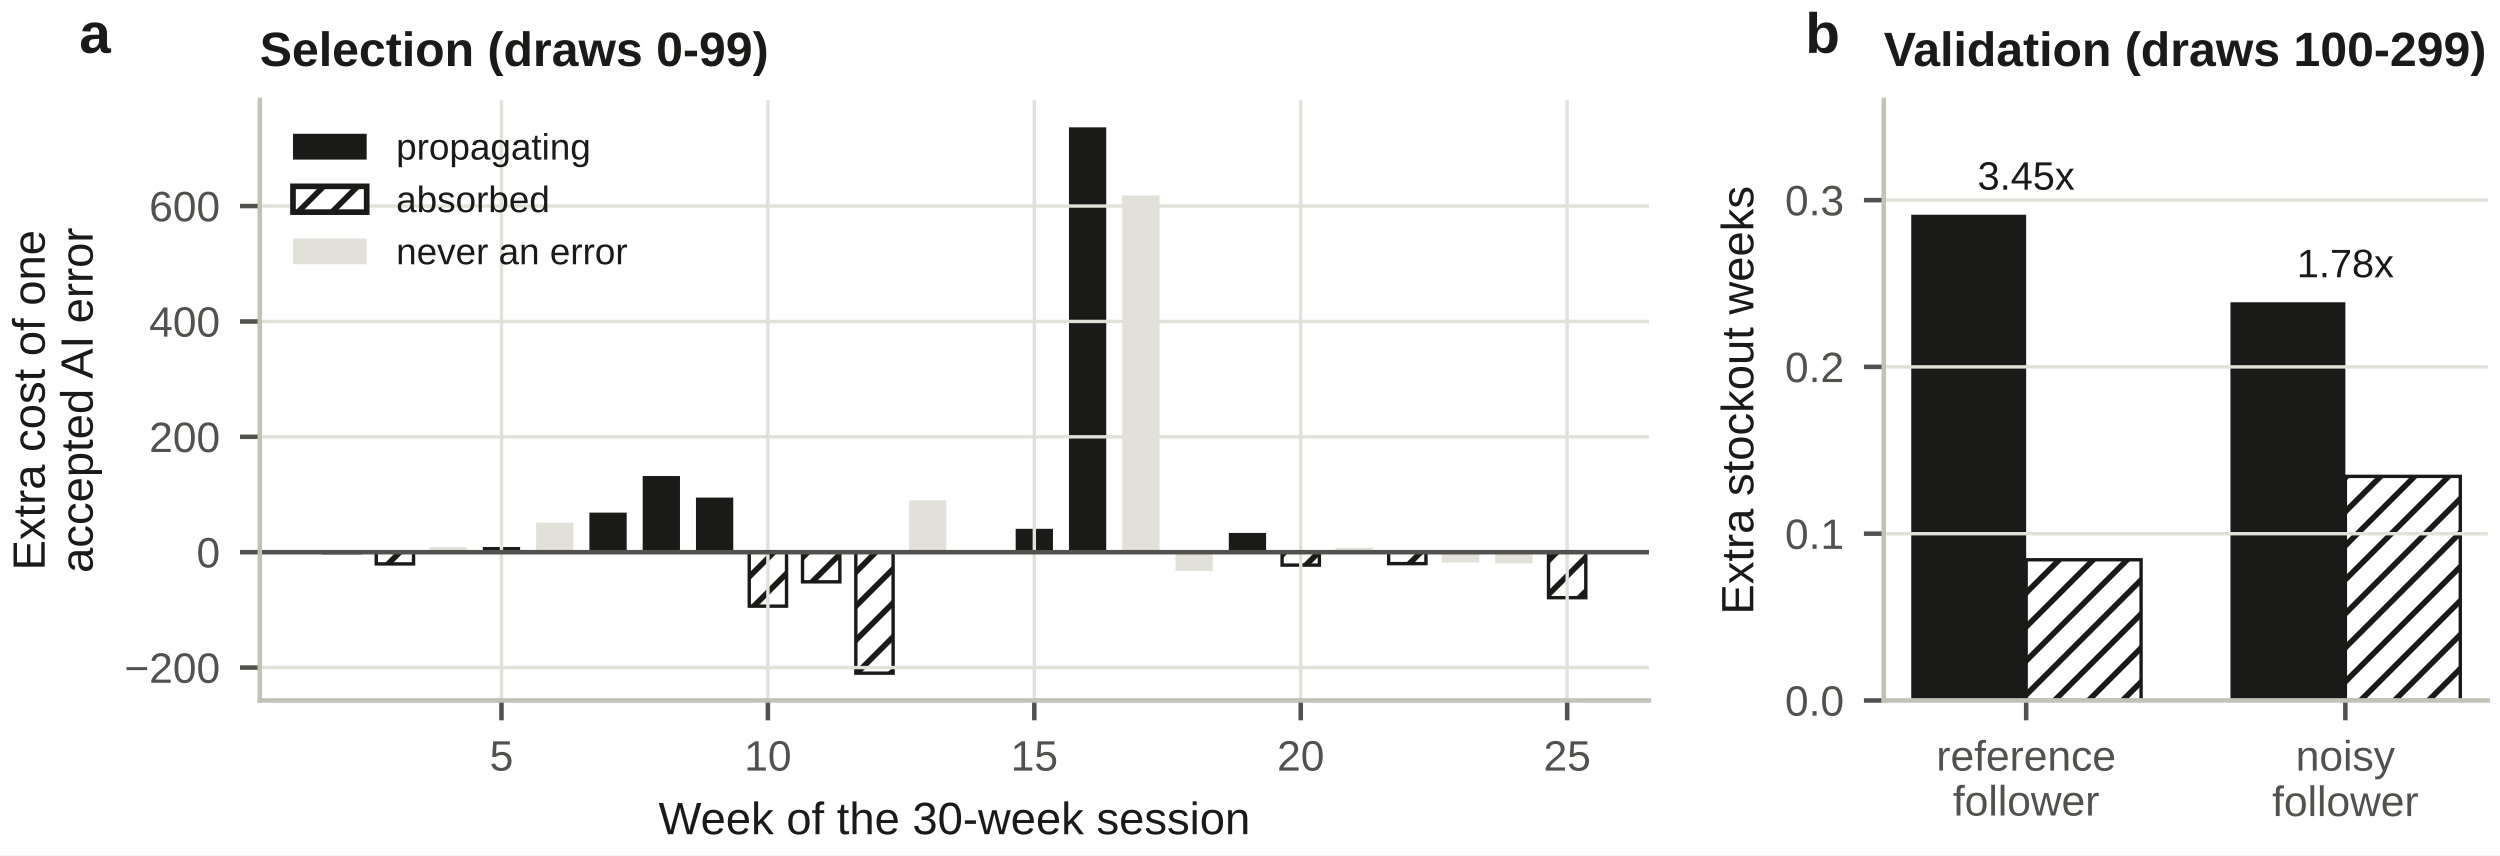
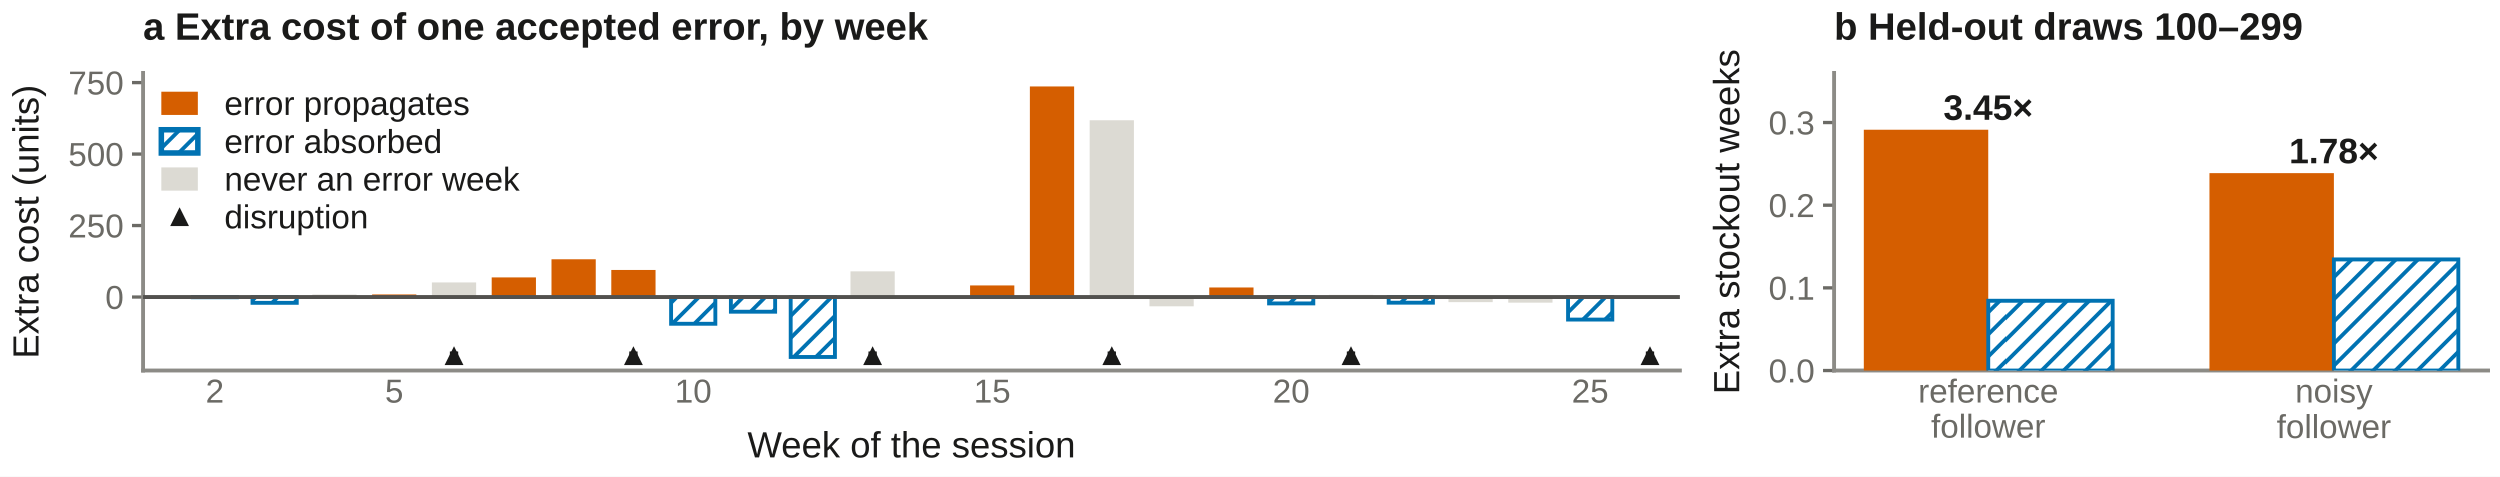
- <svg xmlns="http://www.w3.org/2000/svg" xmlns:xlink="http://www.w3.org/1999/xlink" width="440.978pt" height="150.89pt" viewBox="0 0 440.978 150.89" version="1.1">
+ <svg xmlns="http://www.w3.org/2000/svg" xmlns:xlink="http://www.w3.org/1999/xlink" width="451.92pt" height="86.16pt" viewBox="0 0 451.92 86.16" version="1.1">
  <defs>
    <style type="text/css">*{stroke-linejoin: round; stroke-linecap: butt}</style>
  </defs>
  <g id="figure_1">
    <g id="patch_1">
-       <path d="M 0 150.89  L 440.978 150.89  L 440.978 -0  L 0 -0  z " style="fill: #ffffff" />
+       <path d="M 0 86.16  L 451.92 86.16  L 451.92 0  L 0 0  z " style="fill: #ffffff" />
    </g>
    <g id="axes_1">
      <g id="patch_2">
-         <path d="M 45.83 123.555  L 290.862 123.555  L 290.862 17.646  L 45.83 17.646  z " style="fill: #ffffff" />
-       </g>
-       <g id="patch_3">
-         <path d="M 56.968 97.404  L 63.547 97.404  L 63.547 97.483  L 56.968 97.483  z " clip-path="url(#pe30017ce36)" style="fill: url(#ha2cc737f76); stroke: #1a1a19; stroke-width: 0.6; stroke-linejoin: miter" />
-       </g>
-       <g id="patch_4">
-         <path d="M 66.367 97.404  L 72.946 97.404  L 72.946 99.469  L 66.367 99.469  z " clip-path="url(#pe30017ce36)" style="fill: url(#ha2cc737f76); stroke: #1a1a19; stroke-width: 0.6; stroke-linejoin: miter" />
-       </g>
-       <g id="patch_5">
-         <path d="M 75.766 97.404  L 82.345 97.404  L 82.345 96.508  L 75.766 96.508  z " clip-path="url(#pe30017ce36)" style="fill: #e1e0d9" />
-       </g>
-       <g id="patch_6">
-         <path d="M 85.165 97.404  L 91.744 97.404  L 91.744 96.484  L 85.165 96.484  z " clip-path="url(#pe30017ce36)" style="fill: #1a1a19" />
-       </g>
-       <g id="patch_7">
-         <path d="M 94.564 97.404  L 101.143 97.404  L 101.143 92.21  L 94.564 92.21  z " clip-path="url(#pe30017ce36)" style="fill: #e1e0d9" />
-       </g>
-       <g id="patch_8">
-         <path d="M 103.963 97.404  L 110.542 97.404  L 110.542 90.421  L 103.963 90.421  z " clip-path="url(#pe30017ce36)" style="fill: #1a1a19" />
-       </g>
-       <g id="patch_9">
-         <path d="M 113.362 97.404  L 119.941 97.404  L 119.941 83.967  L 113.362 83.967  z " clip-path="url(#pe30017ce36)" style="fill: #1a1a19" />
-       </g>
-       <g id="patch_10">
-         <path d="M 122.761 97.404  L 129.34 97.404  L 129.34 87.769  L 122.761 87.769  z " clip-path="url(#pe30017ce36)" style="fill: #1a1a19" />
-       </g>
-       <g id="patch_11">
-         <path d="M 132.16 97.404  L 138.739 97.404  L 138.739 106.92  L 132.16 106.92  z " clip-path="url(#pe30017ce36)" style="fill: url(#ha2cc737f76); stroke: #1a1a19; stroke-width: 0.6; stroke-linejoin: miter" />
-       </g>
-       <g id="patch_12">
-         <path d="M 141.559 97.404  L 148.138 97.404  L 148.138 102.63  L 141.559 102.63  z " clip-path="url(#pe30017ce36)" style="fill: url(#ha2cc737f76); stroke: #1a1a19; stroke-width: 0.6; stroke-linejoin: miter" />
-       </g>
-       <g id="patch_13">
-         <path d="M 150.958 97.404  L 157.537 97.404  L 157.537 118.741  L 150.958 118.741  z " clip-path="url(#pe30017ce36)" style="fill: url(#ha2cc737f76); stroke: #1a1a19; stroke-width: 0.6; stroke-linejoin: miter" />
-       </g>
-       <g id="patch_14">
-         <path d="M 160.357 97.404  L 166.936 97.404  L 166.936 88.265  L 160.357 88.265  z " clip-path="url(#pe30017ce36)" style="fill: #e1e0d9" />
-       </g>
-       <g id="patch_15">
-         <path d="M 169.756 97.404  L 176.335 97.404  L 176.335 97.161  L 169.756 97.161  z " clip-path="url(#pe30017ce36)" style="fill: #1a1a19" />
-       </g>
-       <g id="patch_16">
-         <path d="M 179.155 97.404  L 185.734 97.404  L 185.734 93.278  L 179.155 93.278  z " clip-path="url(#pe30017ce36)" style="fill: #1a1a19" />
-       </g>
-       <g id="patch_17">
-         <path d="M 188.554 97.404  L 195.133 97.404  L 195.133 22.46  L 188.554 22.46  z " clip-path="url(#pe30017ce36)" style="fill: #1a1a19" />
-       </g>
-       <g id="patch_18">
-         <path d="M 197.953 97.404  L 204.532 97.404  L 204.532 34.489  L 197.953 34.489  z " clip-path="url(#pe30017ce36)" style="fill: #e1e0d9" />
-       </g>
-       <g id="patch_19">
-         <path d="M 207.352 97.404  L 213.931 97.404  L 213.931 100.706  L 207.352 100.706  z " clip-path="url(#pe30017ce36)" style="fill: #e1e0d9" />
-       </g>
-       <g id="patch_20">
-         <path d="M 216.751 97.404  L 223.33 97.404  L 223.33 94.005  L 216.751 94.005  z " clip-path="url(#pe30017ce36)" style="fill: #1a1a19" />
-       </g>
-       <g id="patch_21">
-         <path d="M 226.15 97.404  L 232.729 97.404  L 232.729 99.679  L 226.15 99.679  z " clip-path="url(#pe30017ce36)" style="fill: url(#ha2cc737f76); stroke: #1a1a19; stroke-width: 0.6; stroke-linejoin: miter" />
-       </g>
-       <g id="patch_22">
-         <path d="M 235.549 97.404  L 242.128 97.404  L 242.128 96.624  L 235.549 96.624  z " clip-path="url(#pe30017ce36)" style="fill: #e1e0d9" />
-       </g>
-       <g id="patch_23">
-         <path d="M 244.948 97.404  L 251.527 97.404  L 251.527 99.418  L 244.948 99.418  z " clip-path="url(#pe30017ce36)" style="fill: url(#ha2cc737f76); stroke: #1a1a19; stroke-width: 0.6; stroke-linejoin: miter" />
-       </g>
-       <g id="patch_24">
-         <path d="M 254.347 97.404  L 260.926 97.404  L 260.926 99.223  L 254.347 99.223  z " clip-path="url(#pe30017ce36)" style="fill: #e1e0d9" />
-       </g>
-       <g id="patch_25">
-         <path d="M 263.746 97.404  L 270.325 97.404  L 270.325 99.402  L 263.746 99.402  z " clip-path="url(#pe30017ce36)" style="fill: #e1e0d9" />
-       </g>
-       <g id="patch_26">
-         <path d="M 273.145 97.404  L 279.724 97.404  L 279.724 105.426  L 273.145 105.426  z " clip-path="url(#pe30017ce36)" style="fill: url(#ha2cc737f76); stroke: #1a1a19; stroke-width: 0.6; stroke-linejoin: miter" />
+         <path d="M 25.863 66.976  L 303.668 66.976  L 303.668 13.183  L 25.863 13.183  z " style="fill: #ffffff" />
      </g>
      <g id="matplotlib.axis_1">
        <g id="xtick_1">
-           <g id="line2d_1">
-             <path d="M 88.455 123.555  L 88.455 17.646  " clip-path="url(#pe30017ce36)" style="fill: none; stroke: #e1e0d9; stroke-width: 0.6; stroke-linecap: square" />
-           </g>
-           <g id="line2d_2">
-             <defs>
-               <path id="mf982a52b74" d="M 0 0  L 0 3.5  " style="stroke: #52514e; stroke-width: 0.8" />
-             </defs>
-             <g>
-               <use xlink:href="#mf982a52b74" x="88.455" y="123.555" style="fill: #52514e; stroke: #52514e; stroke-width: 0.8" />
-             </g>
-           </g>
+           <g id="line2d_1" />
          <g id="text_1">
-             <text style="font-size: 7.5px; font-family: 'Arial', 'Helvetica', 'DejaVu Sans', sans-serif; text-anchor: middle; fill: #52514e" x="88.455" y="135.923" transform="rotate(-0 88.45479 135.9234)">5</text>
+             <text style="font-size: 6px; font-family: 'Arial', 'Helvetica', 'DejaVu Sans', sans-serif; text-anchor: middle; fill: #6b6a65" x="38.835" y="72.771" transform="rotate(-0 38.83481 72.77111)">2</text>
          </g>
        </g>
        <g id="xtick_2">
-           <g id="line2d_3">
-             <path d="M 135.45 123.555  L 135.45 17.646  " clip-path="url(#pe30017ce36)" style="fill: none; stroke: #e1e0d9; stroke-width: 0.6; stroke-linecap: square" />
-           </g>
-           <g id="line2d_4">
-             <g>
-               <use xlink:href="#mf982a52b74" x="135.45" y="123.555" style="fill: #52514e; stroke: #52514e; stroke-width: 0.8" />
-             </g>
-           </g>
+           <g id="line2d_2" />
          <g id="text_2">
-             <text style="font-size: 7.5px; font-family: 'Arial', 'Helvetica', 'DejaVu Sans', sans-serif; text-anchor: middle; fill: #52514e" x="135.45" y="135.923" transform="rotate(-0 135.4498 135.9234)">10</text>
+             <text style="font-size: 6px; font-family: 'Arial', 'Helvetica', 'DejaVu Sans', sans-serif; text-anchor: middle; fill: #6b6a65" x="71.263" y="72.771" transform="rotate(-0 71.2634 72.77111)">5</text>
          </g>
        </g>
        <g id="xtick_3">
-           <g id="line2d_5">
-             <path d="M 182.445 123.555  L 182.445 17.646  " clip-path="url(#pe30017ce36)" style="fill: none; stroke: #e1e0d9; stroke-width: 0.6; stroke-linecap: square" />
-           </g>
-           <g id="line2d_6">
-             <g>
-               <use xlink:href="#mf982a52b74" x="182.445" y="123.555" style="fill: #52514e; stroke: #52514e; stroke-width: 0.8" />
-             </g>
-           </g>
+           <g id="line2d_3" />
          <g id="text_3">
-             <text style="font-size: 7.5px; font-family: 'Arial', 'Helvetica', 'DejaVu Sans', sans-serif; text-anchor: middle; fill: #52514e" x="182.445" y="135.923" transform="rotate(-0 182.4448 135.9234)">15</text>
+             <text style="font-size: 6px; font-family: 'Arial', 'Helvetica', 'DejaVu Sans', sans-serif; text-anchor: middle; fill: #6b6a65" x="125.311" y="72.771" transform="rotate(-0 125.311 72.77111)">10</text>
          </g>
        </g>
        <g id="xtick_4">
-           <g id="line2d_7">
-             <path d="M 229.44 123.555  L 229.44 17.646  " clip-path="url(#pe30017ce36)" style="fill: none; stroke: #e1e0d9; stroke-width: 0.6; stroke-linecap: square" />
-           </g>
-           <g id="line2d_8">
-             <g>
-               <use xlink:href="#mf982a52b74" x="229.44" y="123.555" style="fill: #52514e; stroke: #52514e; stroke-width: 0.8" />
-             </g>
-           </g>
+           <g id="line2d_4" />
          <g id="text_4">
-             <text style="font-size: 7.5px; font-family: 'Arial', 'Helvetica', 'DejaVu Sans', sans-serif; text-anchor: middle; fill: #52514e" x="229.44" y="135.923" transform="rotate(-0 229.4398 135.9234)">20</text>
+             <text style="font-size: 6px; font-family: 'Arial', 'Helvetica', 'DejaVu Sans', sans-serif; text-anchor: middle; fill: #6b6a65" x="179.359" y="72.771" transform="rotate(-0 179.3587 72.77111)">15</text>
          </g>
        </g>
        <g id="xtick_5">
-           <g id="line2d_9">
-             <path d="M 276.435 123.555  L 276.435 17.646  " clip-path="url(#pe30017ce36)" style="fill: none; stroke: #e1e0d9; stroke-width: 0.6; stroke-linecap: square" />
-           </g>
-           <g id="line2d_10">
-             <g>
-               <use xlink:href="#mf982a52b74" x="276.435" y="123.555" style="fill: #52514e; stroke: #52514e; stroke-width: 0.8" />
-             </g>
-           </g>
+           <g id="line2d_5" />
          <g id="text_5">
-             <text style="font-size: 7.5px; font-family: 'Arial', 'Helvetica', 'DejaVu Sans', sans-serif; text-anchor: middle; fill: #52514e" x="276.435" y="135.923" transform="rotate(-0 276.4348 135.9234)">25</text>
-           </g>
-         </g>
-         <g id="text_6">
-           <text style="font-size: 8px; font-family: 'Arial', 'Helvetica', 'DejaVu Sans', sans-serif; text-anchor: middle; fill: #1a1a19" x="168.346" y="147.14" transform="rotate(-0 168.3463 147.1403)">Week of the 30-week session</text>
+             <text style="font-size: 6px; font-family: 'Arial', 'Helvetica', 'DejaVu Sans', sans-serif; text-anchor: middle; fill: #6b6a65" x="233.406" y="72.771" transform="rotate(-0 233.4063 72.77111)">20</text>
+           </g>
+         </g>
+         <g id="xtick_6">
+           <g id="line2d_6" />
+           <g id="text_6">
+             <text style="font-size: 6px; font-family: 'Arial', 'Helvetica', 'DejaVu Sans', sans-serif; text-anchor: middle; fill: #6b6a65" x="287.454" y="72.771" transform="rotate(-0 287.454 72.77111)">25</text>
+           </g>
+         </g>
+         <g id="text_7">
+           <text style="font-size: 6.6px; font-family: 'Arial', 'Helvetica', 'DejaVu Sans', sans-serif; text-anchor: middle; fill: #1a1a19" x="164.766" y="82.688" transform="rotate(-0 164.7658 82.68777)">Week of the session</text>
        </g>
      </g>
      <g id="matplotlib.axis_2">
        <g id="ytick_1">
-           <g id="line2d_11">
-             <path d="M 45.83 117.756  L 290.862 117.756  " clip-path="url(#pe30017ce36)" style="fill: none; stroke: #e1e0d9; stroke-width: 0.6; stroke-linecap: square" />
-           </g>
-           <g id="line2d_12">
+           <g id="line2d_7">
            <defs>
-               <path id="mf1a27b0d2a" d="M 0 0  L -3.5 0  " style="stroke: #52514e; stroke-width: 0.8" />
+               <path id="m4c5679b466" d="M 0 0  L -2 0  " style="stroke: #6b6a65; stroke-width: 0.6" />
            </defs>
            <g>
-               <use xlink:href="#mf1a27b0d2a" x="45.83" y="117.756" style="fill: #52514e; stroke: #52514e; stroke-width: 0.8" />
-             </g>
-           </g>
-           <g id="text_7">
-             <text style="font-size: 7.5px; font-family: 'Arial', 'Helvetica', 'DejaVu Sans', sans-serif; text-anchor: end; fill: #52514e" x="38.83" y="120.44" transform="rotate(-0 38.83033 120.4402)">−200</text>
+               <use xlink:href="#m4c5679b466" x="25.863" y="53.694" style="fill: #6b6a65; stroke: #6b6a65; stroke-width: 0.6" />
+             </g>
+           </g>
+           <g id="text_8">
+             <text style="font-size: 6px; font-family: 'Arial', 'Helvetica', 'DejaVu Sans', sans-serif; text-anchor: end; fill: #6b6a65" x="22.363" y="55.841" transform="rotate(-0 22.36338 55.84089)">0</text>
          </g>
        </g>
        <g id="ytick_2">
-           <g id="line2d_13">
-             <path d="M 45.83 97.404  L 290.862 97.404  " clip-path="url(#pe30017ce36)" style="fill: none; stroke: #e1e0d9; stroke-width: 0.6; stroke-linecap: square" />
-           </g>
-           <g id="line2d_14">
-             <g>
-               <use xlink:href="#mf1a27b0d2a" x="45.83" y="97.404" style="fill: #52514e; stroke: #52514e; stroke-width: 0.8" />
-             </g>
-           </g>
-           <g id="text_8">
-             <text style="font-size: 7.5px; font-family: 'Arial', 'Helvetica', 'DejaVu Sans', sans-serif; text-anchor: end; fill: #52514e" x="38.83" y="100.088" transform="rotate(-0 38.83033 100.0877)">0</text>
+           <g id="line2d_8">
+             <g>
+               <use xlink:href="#m4c5679b466" x="25.863" y="40.772" style="fill: #6b6a65; stroke: #6b6a65; stroke-width: 0.6" />
+             </g>
+           </g>
+           <g id="text_9">
+             <text style="font-size: 6px; font-family: 'Arial', 'Helvetica', 'DejaVu Sans', sans-serif; text-anchor: end; fill: #6b6a65" x="22.363" y="42.919" transform="rotate(-0 22.36338 42.91914)">250</text>
          </g>
        </g>
        <g id="ytick_3">
-           <g id="line2d_15">
-             <path d="M 45.83 77.051  L 290.862 77.051  " clip-path="url(#pe30017ce36)" style="fill: none; stroke: #e1e0d9; stroke-width: 0.6; stroke-linecap: square" />
-           </g>
-           <g id="line2d_16">
-             <g>
-               <use xlink:href="#mf1a27b0d2a" x="45.83" y="77.051" style="fill: #52514e; stroke: #52514e; stroke-width: 0.8" />
-             </g>
-           </g>
-           <g id="text_9">
-             <text style="font-size: 7.5px; font-family: 'Arial', 'Helvetica', 'DejaVu Sans', sans-serif; text-anchor: end; fill: #52514e" x="38.83" y="79.735" transform="rotate(-0 38.83033 79.73532)">200</text>
+           <g id="line2d_9">
+             <g>
+               <use xlink:href="#m4c5679b466" x="25.863" y="27.85" style="fill: #6b6a65; stroke: #6b6a65; stroke-width: 0.6" />
+             </g>
+           </g>
+           <g id="text_10">
+             <text style="font-size: 6px; font-family: 'Arial', 'Helvetica', 'DejaVu Sans', sans-serif; text-anchor: end; fill: #6b6a65" x="22.363" y="29.997" transform="rotate(-0 22.36338 29.99739)">500</text>
          </g>
        </g>
        <g id="ytick_4">
-           <g id="line2d_17">
-             <path d="M 45.83 56.699  L 290.862 56.699  " clip-path="url(#pe30017ce36)" style="fill: none; stroke: #e1e0d9; stroke-width: 0.6; stroke-linecap: square" />
-           </g>
-           <g id="line2d_18">
-             <g>
-               <use xlink:href="#mf1a27b0d2a" x="45.83" y="56.699" style="fill: #52514e; stroke: #52514e; stroke-width: 0.8" />
-             </g>
-           </g>
-           <g id="text_10">
-             <text style="font-size: 7.5px; font-family: 'Arial', 'Helvetica', 'DejaVu Sans', sans-serif; text-anchor: end; fill: #52514e" x="38.83" y="59.383" transform="rotate(-0 38.83033 59.38291)">400</text>
-           </g>
-         </g>
-         <g id="ytick_5">
-           <g id="line2d_19">
-             <path d="M 45.83 36.346  L 290.862 36.346  " clip-path="url(#pe30017ce36)" style="fill: none; stroke: #e1e0d9; stroke-width: 0.6; stroke-linecap: square" />
-           </g>
-           <g id="line2d_20">
-             <g>
-               <use xlink:href="#mf1a27b0d2a" x="45.83" y="36.346" style="fill: #52514e; stroke: #52514e; stroke-width: 0.8" />
+           <g id="line2d_10">
+             <g>
+               <use xlink:href="#m4c5679b466" x="25.863" y="14.928" style="fill: #6b6a65; stroke: #6b6a65; stroke-width: 0.6" />
            </g>
          </g>
          <g id="text_11">
-             <text style="font-size: 7.5px; font-family: 'Arial', 'Helvetica', 'DejaVu Sans', sans-serif; text-anchor: end; fill: #52514e" x="38.83" y="39.03" transform="rotate(-0 38.83033 39.0305)">600</text>
+             <text style="font-size: 6px; font-family: 'Arial', 'Helvetica', 'DejaVu Sans', sans-serif; text-anchor: end; fill: #6b6a65" x="22.363" y="17.076" transform="rotate(-0 22.36338 17.07564)">750</text>
          </g>
        </g>
        <g id="text_12">
-           <text style="font-size: 8px; font-family: 'Arial', 'Helvetica', 'DejaVu Sans', sans-serif; fill: #1a1a19" transform="translate(7.88625 100.6142) rotate(-90)">Extra cost of one</text>
-           <text style="font-size: 8px; font-family: 'Arial', 'Helvetica', 'DejaVu Sans', sans-serif; fill: #1a1a19" transform="translate(16.34775 101.0598) rotate(-90)">accepted AI error</text>
-         </g>
-       </g>
-       <g id="line2d_21">
-         <path d="M 45.83 97.404  L 290.862 97.404  " clip-path="url(#pe30017ce36)" style="fill: none; stroke: #52514e; stroke-width: 0.8; stroke-linecap: square" />
+           <text style="font-size: 6.6px; font-family: 'Arial', 'Helvetica', 'DejaVu Sans', sans-serif; text-anchor: middle; fill: #1a1a19" x="6.965" y="40.08" transform="rotate(-90 6.964594 40.0797)">Extra cost (units)</text>
+         </g>
+       </g>
+       <g id="patch_3">
+         <path d="M 25.863 66.976  L 25.863 13.183  " style="fill: none; stroke: #8c8b86; stroke-width: 0.7; stroke-linejoin: miter; stroke-linecap: square" />
+       </g>
+       <g id="patch_4">
+         <path d="M 25.863 66.976  L 303.668 66.976  " style="fill: none; stroke: #8c8b86; stroke-width: 0.7; stroke-linejoin: miter; stroke-linecap: square" />
+       </g>
+       <g id="patch_5">
+         <path d="M 34.835 53.694  L 42.834 53.694  L 42.834 53.734  L 34.835 53.734  z " clip-path="url(#pcc89f2924f)" style="fill: url(#hadd20f4d44); stroke: #0072b2; stroke-width: 0.7; stroke-linejoin: miter" />
+       </g>
+       <g id="patch_6">
+         <path d="M 45.645 53.694  L 53.644 53.694  L 53.644 54.743  L 45.645 54.743  z " clip-path="url(#pcc89f2924f)" style="fill: url(#hadd20f4d44); stroke: #0072b2; stroke-width: 0.7; stroke-linejoin: miter" />
+       </g>
+       <g id="patch_7">
+         <path d="M 56.454 53.694  L 64.453 53.694  L 64.453 53.239  L 56.454 53.239  z " clip-path="url(#pcc89f2924f)" style="fill: #dcdad3" />
+       </g>
+       <g id="patch_8">
+         <path d="M 67.264 53.694  L 75.263 53.694  L 75.263 53.226  L 67.264 53.226  z " clip-path="url(#pcc89f2924f)" style="fill: #d55e00" />
+       </g>
+       <g id="patch_9">
+         <path d="M 78.073 53.694  L 86.072 53.694  L 86.072 51.055  L 78.073 51.055  z " clip-path="url(#pcc89f2924f)" style="fill: #dcdad3" />
+       </g>
+       <g id="patch_10">
+         <path d="M 88.883 53.694  L 96.882 53.694  L 96.882 50.147  L 88.883 50.147  z " clip-path="url(#pcc89f2924f)" style="fill: #d55e00" />
+       </g>
+       <g id="patch_11">
+         <path d="M 99.692 53.694  L 107.692 53.694  L 107.692 46.869  L 99.692 46.869  z " clip-path="url(#pcc89f2924f)" style="fill: #d55e00" />
+       </g>
+       <g id="patch_12">
+         <path d="M 110.502 53.694  L 118.501 53.694  L 118.501 48.8  L 110.502 48.8  z " clip-path="url(#pcc89f2924f)" style="fill: #d55e00" />
+       </g>
+       <g id="patch_13">
+         <path d="M 121.312 53.694  L 129.311 53.694  L 129.311 58.527  L 121.312 58.527  z " clip-path="url(#pcc89f2924f)" style="fill: url(#hadd20f4d44); stroke: #0072b2; stroke-width: 0.7; stroke-linejoin: miter" />
+       </g>
+       <g id="patch_14">
+         <path d="M 132.121 53.694  L 140.12 53.694  L 140.12 56.348  L 132.121 56.348  z " clip-path="url(#pcc89f2924f)" style="fill: url(#hadd20f4d44); stroke: #0072b2; stroke-width: 0.7; stroke-linejoin: miter" />
+       </g>
+       <g id="patch_15">
+         <path d="M 142.931 53.694  L 150.93 53.694  L 150.93 64.531  L 142.931 64.531  z " clip-path="url(#pcc89f2924f)" style="fill: url(#hadd20f4d44); stroke: #0072b2; stroke-width: 0.7; stroke-linejoin: miter" />
+       </g>
+       <g id="patch_16">
+         <path d="M 153.74 53.694  L 161.739 53.694  L 161.739 49.052  L 153.74 49.052  z " clip-path="url(#pcc89f2924f)" style="fill: #dcdad3" />
+       </g>
+       <g id="patch_17">
+         <path d="M 164.55 53.694  L 172.549 53.694  L 172.549 53.571  L 164.55 53.571  z " clip-path="url(#pcc89f2924f)" style="fill: #d55e00" />
+       </g>
+       <g id="patch_18">
+         <path d="M 175.359 53.694  L 183.358 53.694  L 183.358 51.598  L 175.359 51.598  z " clip-path="url(#pcc89f2924f)" style="fill: #d55e00" />
+       </g>
+       <g id="patch_19">
+         <path d="M 186.169 53.694  L 194.168 53.694  L 194.168 15.628  L 186.169 15.628  z " clip-path="url(#pcc89f2924f)" style="fill: #d55e00" />
+       </g>
+       <g id="patch_20">
+         <path d="M 196.978 53.694  L 204.977 53.694  L 204.977 21.738  L 196.978 21.738  z " clip-path="url(#pcc89f2924f)" style="fill: #dcdad3" />
+       </g>
+       <g id="patch_21">
+         <path d="M 207.788 53.694  L 215.787 53.694  L 215.787 55.371  L 207.788 55.371  z " clip-path="url(#pcc89f2924f)" style="fill: #dcdad3" />
+       </g>
+       <g id="patch_22">
+         <path d="M 218.597 53.694  L 226.596 53.694  L 226.596 51.967  L 218.597 51.967  z " clip-path="url(#pcc89f2924f)" style="fill: #d55e00" />
+       </g>
+       <g id="patch_23">
+         <path d="M 229.407 53.694  L 237.406 53.694  L 237.406 54.849  L 229.407 54.849  z " clip-path="url(#pcc89f2924f)" style="fill: url(#hadd20f4d44); stroke: #0072b2; stroke-width: 0.7; stroke-linejoin: miter" />
+       </g>
+       <g id="patch_24">
+         <path d="M 240.216 53.694  L 248.215 53.694  L 248.215 53.298  L 240.216 53.298  z " clip-path="url(#pcc89f2924f)" style="fill: #dcdad3" />
+       </g>
+       <g id="patch_25">
+         <path d="M 251.026 53.694  L 259.025 53.694  L 259.025 54.717  L 251.026 54.717  z " clip-path="url(#pcc89f2924f)" style="fill: url(#hadd20f4d44); stroke: #0072b2; stroke-width: 0.7; stroke-linejoin: miter" />
+       </g>
+       <g id="patch_26">
+         <path d="M 261.835 53.694  L 269.834 53.694  L 269.834 54.618  L 261.835 54.618  z " clip-path="url(#pcc89f2924f)" style="fill: #dcdad3" />
      </g>
      <g id="patch_27">
-         <path d="M 45.83 123.555  L 45.83 17.646  " style="fill: none; stroke: #c3c2b7; stroke-width: 0.8; stroke-linejoin: miter; stroke-linecap: square" />
+         <path d="M 272.645 53.694  L 280.644 53.694  L 280.644 54.709  L 272.645 54.709  z " clip-path="url(#pcc89f2924f)" style="fill: #dcdad3" />
      </g>
      <g id="patch_28">
-         <path d="M 45.83 123.555  L 290.862 123.555  " style="fill: none; stroke: #c3c2b7; stroke-width: 0.8; stroke-linejoin: miter; stroke-linecap: square" />
+         <path d="M 283.454 53.694  L 291.454 53.694  L 291.454 57.769  L 283.454 57.769  z " clip-path="url(#pcc89f2924f)" style="fill: url(#hadd20f4d44); stroke: #0072b2; stroke-width: 0.7; stroke-linejoin: miter" />
      </g>
      <g id="text_13">
-         <text style="font-weight: 700; font-size: 10px; font-family: 'Arial', 'Helvetica', 'DejaVu Sans', sans-serif; text-anchor: start; fill: #1a1a19" x="13.976" y="9.318" transform="rotate(-0 13.97618 9.317812)">a</text>
-       </g>
-       <g id="text_14">
-         <text style="font-weight: 700; font-size: 8.5px; font-family: 'Arial', 'Helvetica', 'DejaVu Sans', sans-serif; text-anchor: start; fill: #1a1a19" x="45.83" y="11.646" transform="rotate(-0 45.83033 11.64581)">Selection (draws 0-99)</text>
+         <text style="font-weight: 700; font-size: 6.9px; font-family: 'Arial', 'Helvetica', 'DejaVu Sans', sans-serif; text-anchor: start; fill: #1a1a19" x="25.863" y="7.183" transform="rotate(-0 25.86338 7.182984)">a  Extra cost of one accepted error, by week</text>
+       </g>
+       <g id="line2d_11">
+         <path d="M 25.863 53.694  L 303.668 53.694  " clip-path="url(#pcc89f2924f)" style="fill: none; stroke: #52514e; stroke-width: 0.7; stroke-linecap: square" />
+       </g>
+       <g id="line2d_12">
+         <path d="M 82.073 64.287  " clip-path="url(#pcc89f2924f)" style="fill: none; stroke: #1a1a19; stroke-width: 1.5; stroke-linecap: square" />
+         <defs>
+           <path id="m8dd1284aa2" d="M 0 -1.7  L -1.7 1.7  L 1.7 1.7  z " />
+         </defs>
+         <g clip-path="url(#pcc89f2924f)">
+           <use xlink:href="#m8dd1284aa2" x="82.073" y="64.287" style="fill: #1a1a19" />
+         </g>
+       </g>
+       <g id="line2d_13">
+         <path d="M 114.502 64.287  " clip-path="url(#pcc89f2924f)" style="fill: none; stroke: #1a1a19; stroke-width: 1.5; stroke-linecap: square" />
+         <g clip-path="url(#pcc89f2924f)">
+           <use xlink:href="#m8dd1284aa2" x="114.502" y="64.287" style="fill: #1a1a19" />
+         </g>
+       </g>
+       <g id="line2d_14">
+         <path d="M 157.74 64.287  " clip-path="url(#pcc89f2924f)" style="fill: none; stroke: #1a1a19; stroke-width: 1.5; stroke-linecap: square" />
+         <g clip-path="url(#pcc89f2924f)">
+           <use xlink:href="#m8dd1284aa2" x="157.74" y="64.287" style="fill: #1a1a19" />
+         </g>
+       </g>
+       <g id="line2d_15">
+         <path d="M 200.978 64.287  " clip-path="url(#pcc89f2924f)" style="fill: none; stroke: #1a1a19; stroke-width: 1.5; stroke-linecap: square" />
+         <g clip-path="url(#pcc89f2924f)">
+           <use xlink:href="#m8dd1284aa2" x="200.978" y="64.287" style="fill: #1a1a19" />
+         </g>
+       </g>
+       <g id="line2d_16">
+         <path d="M 244.216 64.287  " clip-path="url(#pcc89f2924f)" style="fill: none; stroke: #1a1a19; stroke-width: 1.5; stroke-linecap: square" />
+         <g clip-path="url(#pcc89f2924f)">
+           <use xlink:href="#m8dd1284aa2" x="244.216" y="64.287" style="fill: #1a1a19" />
+         </g>
+       </g>
+       <g id="line2d_17">
+         <path d="M 298.264 64.287  " clip-path="url(#pcc89f2924f)" style="fill: none; stroke: #1a1a19; stroke-width: 1.5; stroke-linecap: square" />
+         <g clip-path="url(#pcc89f2924f)">
+           <use xlink:href="#m8dd1284aa2" x="298.264" y="64.287" style="fill: #1a1a19" />
+         </g>
      </g>
      <g id="legend_1">
        <g id="patch_29">
-           <path d="M 51.68 28.148  L 64.68 28.148  L 64.68 23.598  L 51.68 23.598  z " style="fill: #1a1a19" />
+           <path d="M 29.163 20.778  L 35.763 20.778  L 35.763 16.578  L 29.163 16.578  z " style="fill: #d55e00" />
+         </g>
+         <g id="text_14">
+           <text style="font-size: 6px; font-family: 'Arial', 'Helvetica', 'DejaVu Sans', sans-serif; text-anchor: start; fill: #1a1a19" x="40.563" y="20.778" transform="rotate(-0 40.56338 20.77767)">error propagates</text>
+         </g>
+         <g id="patch_30">
+           <path d="M 29.163 27.655  L 35.763 27.655  L 35.763 23.455  L 29.163 23.455  z " style="fill: url(#hadd20f4d44); stroke: #0072b2; stroke-linejoin: miter" />
        </g>
        <g id="text_15">
-           <text style="font-size: 6.5px; font-family: 'Arial', 'Helvetica', 'DejaVu Sans', sans-serif; text-anchor: start; fill: #1a1a19" x="69.88" y="28.148" transform="rotate(-0 69.88033 28.14839)">propagating</text>
-         </g>
-         <g id="patch_30">
-           <path d="M 51.68 37.419  L 64.68 37.419  L 64.68 32.869  L 51.68 32.869  z " style="fill: url(#ha2cc737f76); stroke: #1a1a19; stroke-linejoin: miter" />
+           <text style="font-size: 6px; font-family: 'Arial', 'Helvetica', 'DejaVu Sans', sans-serif; text-anchor: start; fill: #1a1a19" x="40.563" y="27.655" transform="rotate(-0 40.56338 27.65517)">error absorbed</text>
+         </g>
+         <g id="patch_31">
+           <path d="M 29.163 34.462  L 35.763 34.462  L 35.763 30.262  L 29.163 30.262  z " style="fill: #dcdad3" />
        </g>
        <g id="text_16">
-           <text style="font-size: 6.5px; font-family: 'Arial', 'Helvetica', 'DejaVu Sans', sans-serif; text-anchor: start; fill: #1a1a19" x="69.88" y="37.419" transform="rotate(-0 69.88033 37.41901)">absorbed</text>
-         </g>
-         <g id="patch_31">
-           <path d="M 51.68 46.613  L 64.68 46.613  L 64.68 42.063  L 51.68 42.063  z " style="fill: #e1e0d9" />
+           <text style="font-size: 6px; font-family: 'Arial', 'Helvetica', 'DejaVu Sans', sans-serif; text-anchor: start; fill: #1a1a19" x="40.563" y="34.462" transform="rotate(-0 40.56338 34.46236)">never an error week</text>
+         </g>
+         <g id="line2d_18">
+           <g>
+             <use xlink:href="#m8dd1284aa2" x="32.463" y="39.17" style="fill: #1a1a19" />
+           </g>
        </g>
        <g id="text_17">
-           <text style="font-size: 6.5px; font-family: 'Arial', 'Helvetica', 'DejaVu Sans', sans-serif; text-anchor: start; fill: #1a1a19" x="69.88" y="46.613" transform="rotate(-0 69.88033 46.61346)">never an error</text>
+           <text style="font-size: 6px; font-family: 'Arial', 'Helvetica', 'DejaVu Sans', sans-serif; text-anchor: start; fill: #1a1a19" x="40.563" y="41.27" transform="rotate(-0 40.56338 41.26955)">disruption</text>
        </g>
      </g>
    </g>
    <g id="axes_2">
      <g id="patch_32">
-         <path d="M 332.282 123.555  L 438.818 123.555  L 438.818 17.646  L 332.282 17.646  z " style="fill: #ffffff" />
+         <path d="M 331.545 66.976  L 449.76 66.976  L 449.76 13.183  L 331.545 13.183  z " style="fill: #ffffff" />
+       </g>
+       <g id="matplotlib.axis_3">
+         <g id="xtick_7">
+           <g id="line2d_19" />
+           <g id="text_18">
+             <text style="font-size: 6px; font-family: 'Arial', 'Helvetica', 'DejaVu Sans', sans-serif; fill: #6b6a65" transform="translate(346.7387 72.77111)">reference</text>
+             <text style="font-size: 6px; font-family: 'Arial', 'Helvetica', 'DejaVu Sans', sans-serif; fill: #6b6a65" transform="translate(349.0745 79.11724)">follower</text>
+           </g>
+         </g>
+         <g id="xtick_8">
+           <g id="line2d_20" />
+           <g id="text_19">
+             <text style="font-size: 6px; font-family: 'Arial', 'Helvetica', 'DejaVu Sans', sans-serif; fill: #6b6a65" transform="translate(414.8897 72.77111)">noisy</text>
+             <text style="font-size: 6px; font-family: 'Arial', 'Helvetica', 'DejaVu Sans', sans-serif; fill: #6b6a65" transform="translate(411.5559 79.18755)">follower</text>
+           </g>
+         </g>
+       </g>
+       <g id="matplotlib.axis_4">
+         <g id="ytick_5">
+           <g id="line2d_21">
+             <g>
+               <use xlink:href="#m4c5679b466" x="331.545" y="66.976" style="fill: #6b6a65; stroke: #6b6a65; stroke-width: 0.6" />
+             </g>
+           </g>
+           <g id="text_20">
+             <text style="font-size: 6px; font-family: 'Arial', 'Helvetica', 'DejaVu Sans', sans-serif; text-anchor: end; fill: #6b6a65" x="328.045" y="69.124" transform="rotate(-0 328.0447 69.12377)">0.0</text>
+           </g>
+         </g>
+         <g id="ytick_6">
+           <g id="line2d_22">
+             <g>
+               <use xlink:href="#m4c5679b466" x="331.545" y="52.034" style="fill: #6b6a65; stroke: #6b6a65; stroke-width: 0.6" />
+             </g>
+           </g>
+           <g id="text_21">
+             <text style="font-size: 6px; font-family: 'Arial', 'Helvetica', 'DejaVu Sans', sans-serif; text-anchor: end; fill: #6b6a65" x="328.045" y="54.181" transform="rotate(-0 328.0447 54.18115)">0.1</text>
+           </g>
+         </g>
+         <g id="ytick_7">
+           <g id="line2d_23">
+             <g>
+               <use xlink:href="#m4c5679b466" x="331.545" y="37.091" style="fill: #6b6a65; stroke: #6b6a65; stroke-width: 0.6" />
+             </g>
+           </g>
+           <g id="text_22">
+             <text style="font-size: 6px; font-family: 'Arial', 'Helvetica', 'DejaVu Sans', sans-serif; text-anchor: end; fill: #6b6a65" x="328.045" y="39.239" transform="rotate(-0 328.0447 39.23853)">0.2</text>
+           </g>
+         </g>
+         <g id="ytick_8">
+           <g id="line2d_24">
+             <g>
+               <use xlink:href="#m4c5679b466" x="331.545" y="22.149" style="fill: #6b6a65; stroke: #6b6a65; stroke-width: 0.6" />
+             </g>
+           </g>
+           <g id="text_23">
+             <text style="font-size: 6px; font-family: 'Arial', 'Helvetica', 'DejaVu Sans', sans-serif; text-anchor: end; fill: #6b6a65" x="328.045" y="24.296" transform="rotate(-0 328.0447 24.2959)">0.3</text>
+           </g>
+         </g>
+         <g id="text_24">
+           <text style="font-size: 6.6px; font-family: 'Arial', 'Helvetica', 'DejaVu Sans', sans-serif; text-anchor: middle; fill: #1a1a19" x="314.393" y="40.08" transform="rotate(-90 314.3929 40.0797)">Extra stockout weeks</text>
+         </g>
      </g>
      <g id="patch_33">
-         <path d="M 337.125 123.555  L 357.396 123.555  L 357.396 37.872  L 337.125 37.872  z " clip-path="url(#pdee40a25f3)" style="fill: #1a1a19" />
+         <path d="M 331.545 66.976  L 331.545 13.183  " style="fill: none; stroke: #8c8b86; stroke-width: 0.7; stroke-linejoin: miter; stroke-linecap: square" />
      </g>
      <g id="patch_34">
-         <path d="M 393.433 123.555  L 413.704 123.555  L 413.704 53.317  L 393.433 53.317  z " clip-path="url(#pdee40a25f3)" style="fill: #1a1a19" />
+         <path d="M 331.545 66.976  L 449.76 66.976  " style="fill: none; stroke: #8c8b86; stroke-width: 0.7; stroke-linejoin: miter; stroke-linecap: square" />
      </g>
      <g id="patch_35">
-         <path d="M 357.396 123.555  L 377.667 123.555  L 377.667 98.733  L 357.396 98.733  z " clip-path="url(#pdee40a25f3)" style="fill: url(#ha2cc737f76); stroke: #1a1a19; stroke-width: 0.6; stroke-linejoin: miter" />
+         <path d="M 336.918 66.976  L 359.411 66.976  L 359.411 23.456  L 336.918 23.456  z " clip-path="url(#p884f7a6150)" style="fill: #d55e00" />
      </g>
      <g id="patch_36">
-         <path d="M 413.704 123.555  L 433.975 123.555  L 433.975 84.023  L 413.704 84.023  z " clip-path="url(#pdee40a25f3)" style="fill: url(#ha2cc737f76); stroke: #1a1a19; stroke-width: 0.6; stroke-linejoin: miter" />
-       </g>
-       <g id="matplotlib.axis_3">
-         <g id="xtick_6">
-           <g id="line2d_22">
-             <g>
-               <use xlink:href="#mf982a52b74" x="357.396" y="123.555" style="fill: #52514e; stroke: #52514e; stroke-width: 0.8" />
-             </g>
-           </g>
-           <g id="text_18">
-             <text style="font-size: 7.5px; font-family: 'Arial', 'Helvetica', 'DejaVu Sans', sans-serif; fill: #52514e" transform="translate(341.555 135.9234)">reference</text>
-             <text style="font-size: 7.5px; font-family: 'Arial', 'Helvetica', 'DejaVu Sans', sans-serif; fill: #52514e" transform="translate(344.4747 143.8561)">follower</text>
-           </g>
-         </g>
-         <g id="xtick_7">
-           <g id="line2d_23">
-             <g>
-               <use xlink:href="#mf982a52b74" x="413.704" y="123.555" style="fill: #52514e; stroke: #52514e; stroke-width: 0.8" />
-             </g>
-           </g>
-           <g id="text_19">
-             <text style="font-size: 7.5px; font-family: 'Arial', 'Helvetica', 'DejaVu Sans', sans-serif; fill: #52514e" transform="translate(404.9503 135.9234)">noisy</text>
-             <text style="font-size: 7.5px; font-family: 'Arial', 'Helvetica', 'DejaVu Sans', sans-serif; fill: #52514e" transform="translate(400.7832 143.944)">follower</text>
-           </g>
-         </g>
-       </g>
-       <g id="matplotlib.axis_4">
-         <g id="ytick_6">
-           <g id="line2d_24">
-             <path d="M 332.282 123.555  L 438.818 123.555  " clip-path="url(#pdee40a25f3)" style="fill: none; stroke: #e1e0d9; stroke-width: 0.6; stroke-linecap: square" />
-           </g>
-           <g id="line2d_25">
-             <g>
-               <use xlink:href="#mf1a27b0d2a" x="332.282" y="123.555" style="fill: #52514e; stroke: #52514e; stroke-width: 0.8" />
-             </g>
-           </g>
-           <g id="text_20">
-             <text style="font-size: 7.5px; font-family: 'Arial', 'Helvetica', 'DejaVu Sans', sans-serif; text-anchor: end; fill: #52514e" x="325.282" y="126.239" transform="rotate(-0 325.2822 126.2393)">0.0</text>
-           </g>
-         </g>
-         <g id="ytick_7">
-           <g id="line2d_26">
-             <path d="M 332.282 94.136  L 438.818 94.136  " clip-path="url(#pdee40a25f3)" style="fill: none; stroke: #e1e0d9; stroke-width: 0.6; stroke-linecap: square" />
-           </g>
-           <g id="line2d_27">
-             <g>
-               <use xlink:href="#mf1a27b0d2a" x="332.282" y="94.136" style="fill: #52514e; stroke: #52514e; stroke-width: 0.8" />
-             </g>
-           </g>
-           <g id="text_21">
-             <text style="font-size: 7.5px; font-family: 'Arial', 'Helvetica', 'DejaVu Sans', sans-serif; text-anchor: end; fill: #52514e" x="325.282" y="96.82" transform="rotate(-0 325.2822 96.82002)">0.1</text>
-           </g>
-         </g>
-         <g id="ytick_8">
-           <g id="line2d_28">
-             <path d="M 332.282 64.717  L 438.818 64.717  " clip-path="url(#pdee40a25f3)" style="fill: none; stroke: #e1e0d9; stroke-width: 0.6; stroke-linecap: square" />
-           </g>
-           <g id="line2d_29">
-             <g>
-               <use xlink:href="#mf1a27b0d2a" x="332.282" y="64.717" style="fill: #52514e; stroke: #52514e; stroke-width: 0.8" />
-             </g>
-           </g>
-           <g id="text_22">
-             <text style="font-size: 7.5px; font-family: 'Arial', 'Helvetica', 'DejaVu Sans', sans-serif; text-anchor: end; fill: #52514e" x="325.282" y="67.401" transform="rotate(-0 325.2822 67.40078)">0.2</text>
-           </g>
-         </g>
-         <g id="ytick_9">
-           <g id="line2d_30">
-             <path d="M 332.282 35.297  L 438.818 35.297  " clip-path="url(#pdee40a25f3)" style="fill: none; stroke: #e1e0d9; stroke-width: 0.6; stroke-linecap: square" />
-           </g>
-           <g id="line2d_31">
-             <g>
-               <use xlink:href="#mf1a27b0d2a" x="332.282" y="35.297" style="fill: #52514e; stroke: #52514e; stroke-width: 0.8" />
-             </g>
-           </g>
-           <g id="text_23">
-             <text style="font-size: 7.5px; font-family: 'Arial', 'Helvetica', 'DejaVu Sans', sans-serif; text-anchor: end; fill: #52514e" x="325.282" y="37.982" transform="rotate(-0 325.2822 37.98153)">0.3</text>
-           </g>
-         </g>
-         <g id="text_24">
-           <text style="font-size: 8px; font-family: 'Arial', 'Helvetica', 'DejaVu Sans', sans-serif; text-anchor: middle; fill: #1a1a19" x="309.267" y="70.6" transform="rotate(-90 309.2672 70.60045)">Extra stockout weeks</text>
-         </g>
+         <path d="M 399.399 66.976  L 421.893 66.976  L 421.893 31.301  L 399.399 31.301  z " clip-path="url(#p884f7a6150)" style="fill: #d55e00" />
      </g>
      <g id="patch_37">
-         <path d="M 332.282 123.555  L 332.282 17.646  " style="fill: none; stroke: #c3c2b7; stroke-width: 0.8; stroke-linejoin: miter; stroke-linecap: square" />
+         <path d="M 359.411 66.976  L 381.905 66.976  L 381.905 54.369  L 359.411 54.369  z " clip-path="url(#p884f7a6150)" style="fill: url(#hadd20f4d44); stroke: #0072b2; stroke-width: 0.7; stroke-linejoin: miter" />
      </g>
      <g id="patch_38">
-         <path d="M 332.282 123.555  L 438.818 123.555  " style="fill: none; stroke: #c3c2b7; stroke-width: 0.8; stroke-linejoin: miter; stroke-linecap: square" />
+         <path d="M 421.893 66.976  L 444.386 66.976  L 444.386 46.897  L 421.893 46.897  z " clip-path="url(#p884f7a6150)" style="fill: url(#hadd20f4d44); stroke: #0072b2; stroke-width: 0.7; stroke-linejoin: miter" />
      </g>
      <g id="text_25">
-         <text style="font-size: 7px; font-family: 'Arial', 'Helvetica', 'DejaVu Sans', sans-serif; text-anchor: middle; fill: #1a1a19" x="357.396" y="33.459" transform="rotate(-0 357.3958 33.45865)">3.45x</text>
+         <text style="font-weight: 700; font-size: 6.4px; font-family: 'Arial', 'Helvetica', 'DejaVu Sans', sans-serif; text-anchor: middle; fill: #1a1a19" x="359.411" y="21.663" transform="rotate(-0 359.4114 21.66292)">3.45×</text>
      </g>
      <g id="text_26">
-         <text style="font-size: 7px; font-family: 'Arial', 'Helvetica', 'DejaVu Sans', sans-serif; text-anchor: middle; fill: #1a1a19" x="413.704" y="48.904" transform="rotate(-0 413.7043 48.90375)">1.78x</text>
+         <text style="font-weight: 700; font-size: 6.4px; font-family: 'Arial', 'Helvetica', 'DejaVu Sans', sans-serif; text-anchor: middle; fill: #1a1a19" x="421.893" y="29.508" transform="rotate(-0 421.8928 29.5078)">1.78×</text>
      </g>
      <g id="text_27">
-         <text style="font-weight: 700; font-size: 10px; font-family: 'Arial', 'Helvetica', 'DejaVu Sans', sans-serif; text-anchor: start; fill: #1a1a19" x="318.433" y="9.318" transform="rotate(-0 318.4326 9.317812)">b</text>
-       </g>
-       <g id="text_28">
-         <text style="font-weight: 700; font-size: 8.5px; font-family: 'Arial', 'Helvetica', 'DejaVu Sans', sans-serif; text-anchor: start; fill: #1a1a19" x="332.282" y="11.646" transform="rotate(-0 332.2822 11.64581)">Validation (draws 100-299)</text>
+         <text style="font-weight: 700; font-size: 6.9px; font-family: 'Arial', 'Helvetica', 'DejaVu Sans', sans-serif; text-anchor: start; fill: #1a1a19" x="331.545" y="7.183" transform="rotate(-0 331.5447 7.182984)">b  Held-out draws 100–299</text>
      </g>
    </g>
  </g>
  <defs>
-     <clipPath id="pe30017ce36">
-       <rect x="45.83" y="17.646" width="245.032" height="105.909" />
+     <clipPath id="pcc89f2924f">
+       <rect x="25.863" y="13.183" width="277.805" height="53.793" />
    </clipPath>
-     <clipPath id="pdee40a25f3">
-       <rect x="332.282" y="17.646" width="106.536" height="105.909" />
+     <clipPath id="p884f7a6150">
+       <rect x="331.545" y="13.183" width="118.215" height="53.793" />
    </clipPath>
  </defs>
  <defs>
-     <pattern id="ha2cc737f76" patternUnits="userSpaceOnUse" x="0" y="0" width="72" height="72">
+     <pattern id="hadd20f4d44" patternUnits="userSpaceOnUse" x="0" y="0" width="72" height="72">
      <rect x="0" y="0" width="73" height="73" fill="#ffffff" />
-       <path d="M -36 36  L 36 -36  M -33 39  L 39 -33  M -30 42  L 42 -30  M -27 45  L 45 -27  M -24 48  L 48 -24  M -21 51  L 51 -21  M -18 54  L 54 -18  M -15 57  L 57 -15  M -12 60  L 60 -12  M -9 63  L 63 -9  M -6 66  L 66 -6  M -3 69  L 69 -3  M 0 72  L 72 0  M 3 75  L 75 3  M 6 78  L 78 6  M 9 81  L 81 9  M 12 84  L 84 12  M 15 87  L 87 15  M 18 90  L 90 18  M 21 93  L 93 21  M 24 96  L 96 24  M 27 99  L 99 27  M 30 102  L 102 30  M 33 105  L 105 33  M 36 108  L 108 36  " style="fill: #1a1a19; stroke: #1a1a19; stroke-width: 1.0; stroke-linecap: butt; stroke-linejoin: miter" />
+       <path d="M -36 36  L 36 -36  M -34 38  L 38 -34  M -32 40  L 40 -32  M -30 42  L 42 -30  M -28 44  L 44 -28  M -26 46  L 46 -26  M -24 48  L 48 -24  M -22 50  L 50 -22  M -20 52  L 52 -20  M -18 54  L 54 -18  M -16 56  L 56 -16  M -14 58  L 58 -14  M -12 60  L 60 -12  M -10 62  L 62 -10  M -8 64  L 64 -8  M -6 66  L 66 -6  M -4 68  L 68 -4  M -2 70  L 70 -2  M 0 72  L 72 0  M 2 74  L 74 2  M 4 76  L 76 4  M 6 78  L 78 6  M 8 80  L 80 8  M 10 82  L 82 10  M 12 84  L 84 12  M 14 86  L 86 14  M 16 88  L 88 16  M 18 90  L 90 18  M 20 92  L 92 20  M 22 94  L 94 22  M 24 96  L 96 24  M 26 98  L 98 26  M 28 100  L 100 28  M 30 102  L 102 30  M 32 104  L 104 32  M 34 106  L 106 34  M 36 108  L 108 36  " style="fill: #0072b2; stroke: #0072b2; stroke-width: 0.7; stroke-linecap: butt; stroke-linejoin: miter" />
    </pattern>
  </defs>
</svg>
